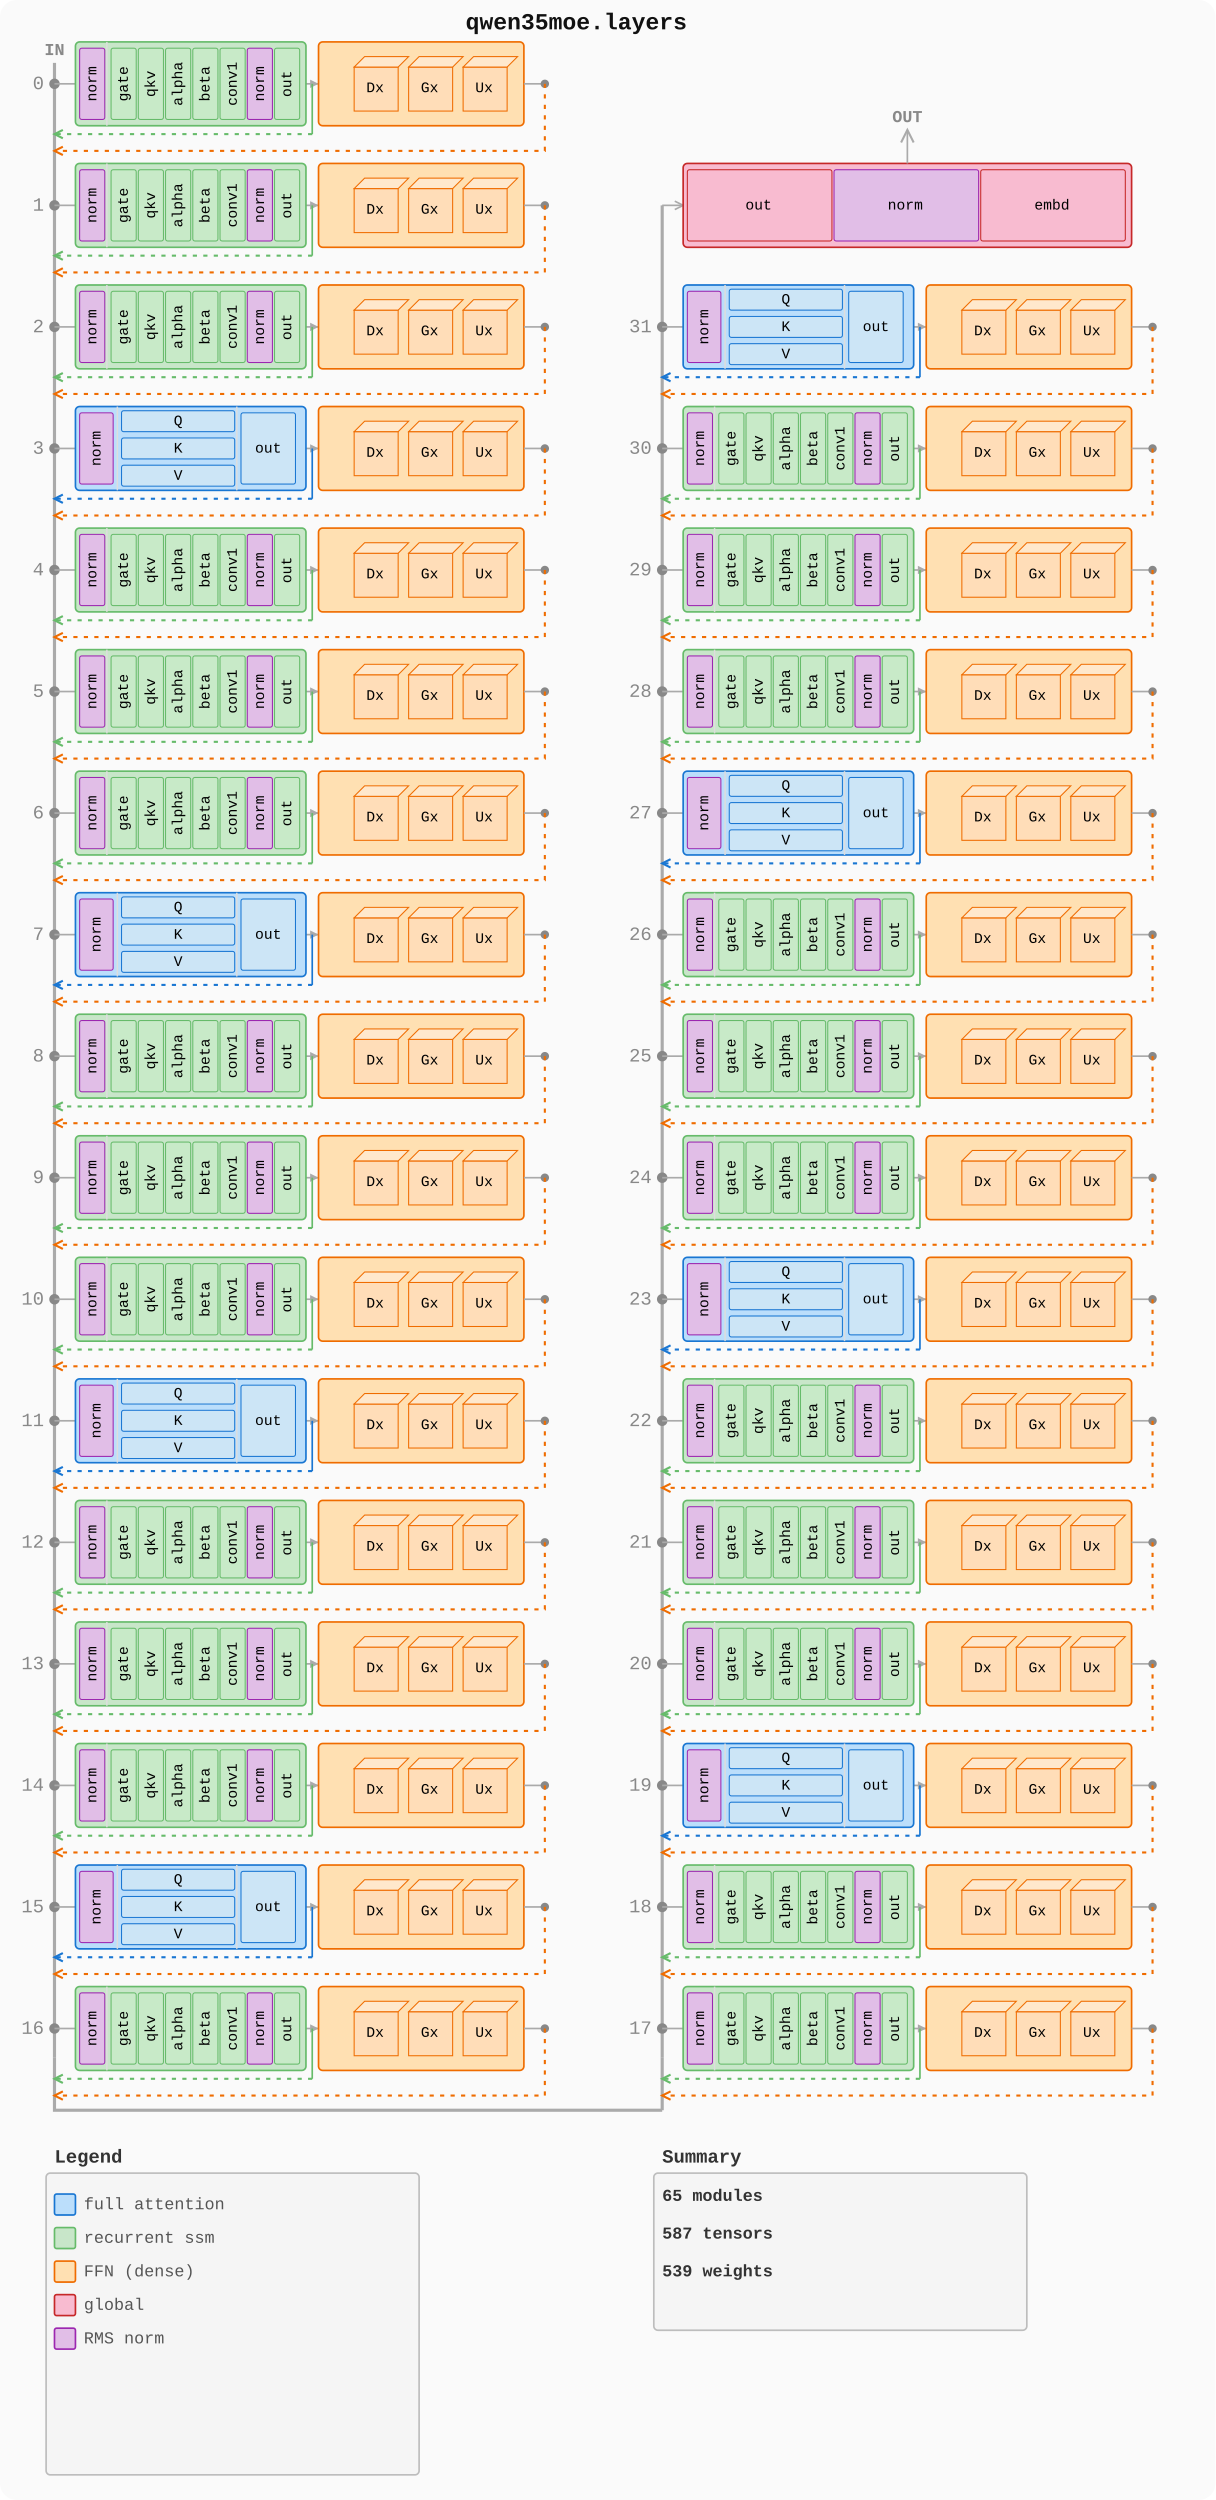
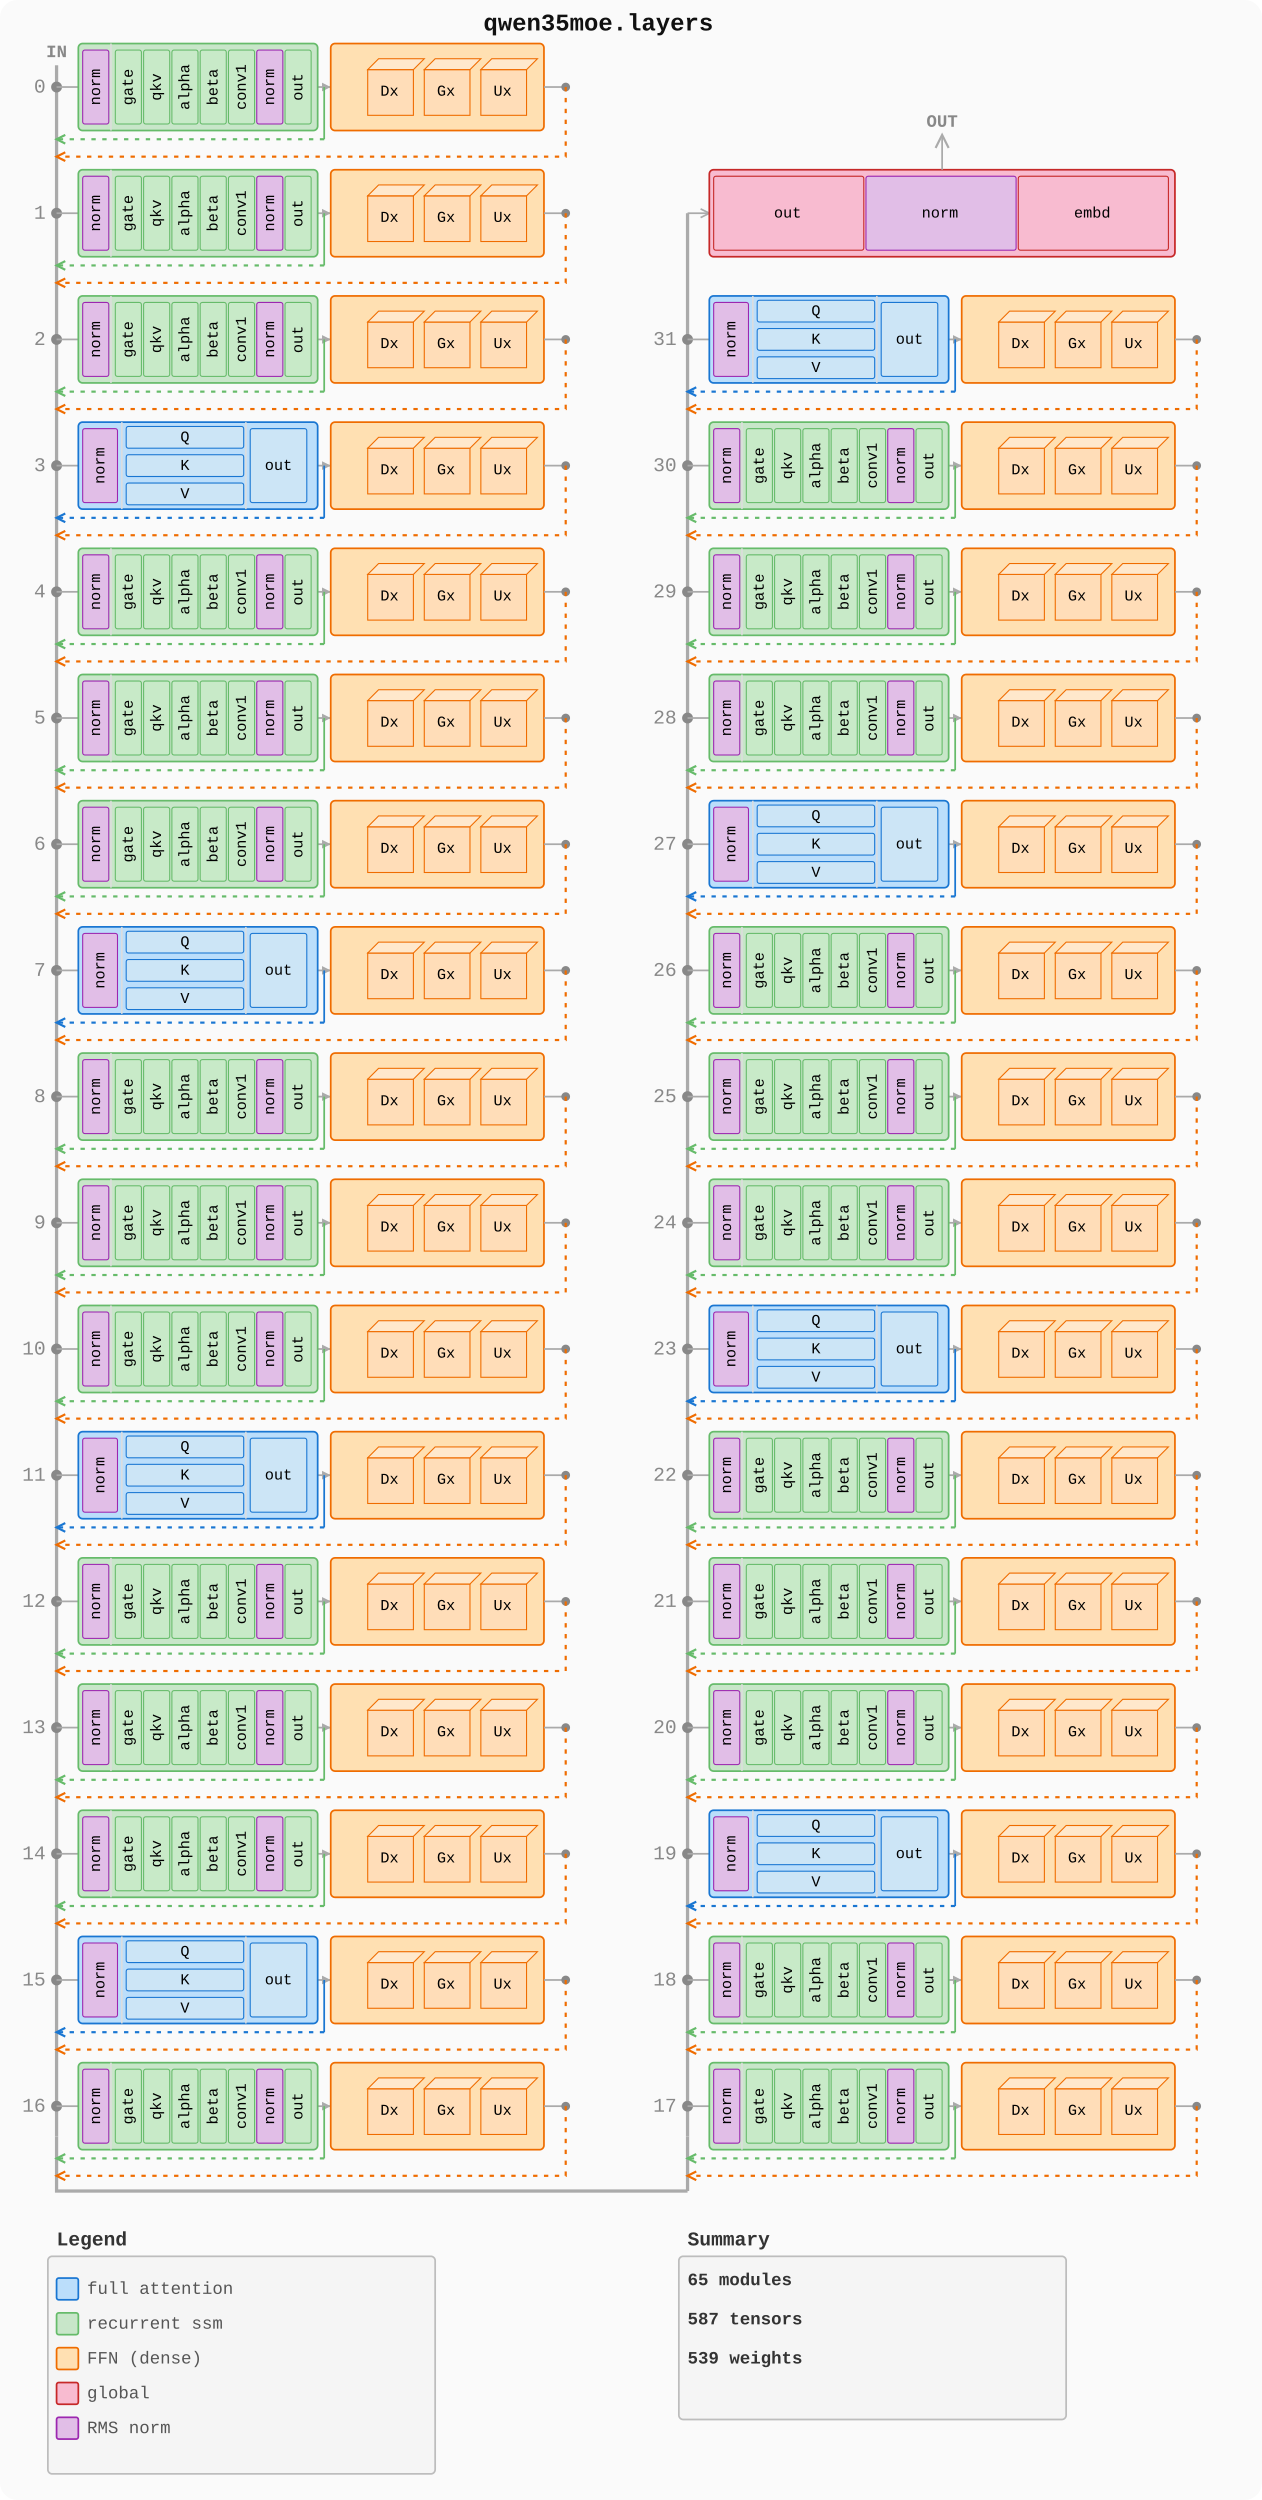
- <svg xmlns="http://www.w3.org/2000/svg" viewBox="0 0 580 1193">
+ <svg xmlns="http://www.w3.org/2000/svg" viewBox="0 0 580 1149">
  <style>
  text { font-family: 'Courier New', monospace; }
  .title { font-size: 11px; font-weight: bold; fill: #111111; }
  .hdr   { font-size: 9px; font-weight: bold; fill: #333333; text-anchor: middle; dominant-baseline: middle; }
  .lbl   { font-size: 9px; fill: #888888; text-anchor: end; dominant-baseline: middle; }
  .tlbl  { font-size: 7px; fill: #000000; text-anchor: middle; dominant-baseline: middle; }
  .io    { font-size: 8px; font-weight: bold; fill: #888888; text-anchor: middle; dominant-baseline: middle; }
  .gtxt  { font-size: 9px; text-anchor: middle; dominant-baseline: middle; }
  .ltxt  { font-size: 8px; fill: #555555; dominant-baseline: middle; }
  .shdr  { font-size: 8px; font-weight: bold; fill: #333333; dominant-baseline: middle; }
</style>
  <defs>
    <linearGradient id="zm_full_attention" x1="0" y1="0" x2="0" y2="1">
      <stop offset="0%%" stop-color="#e3f2fd" />
      <stop offset="100%%" stop-color="#bbdefb" />
+     </linearGradient>
+     <linearGradient id="zm_swa" x1="0" y1="0" x2="0" y2="1">
+       <stop offset="0%%" stop-color="#e0f7fa" />
+       <stop offset="100%%" stop-color="#b2dfdb" />
    </linearGradient>
    <linearGradient id="zm_recurrent" x1="0" y1="0" x2="0" y2="1">
      <stop offset="0%%" stop-color="#e8f5e9" />
      <stop offset="100%%" stop-color="#c8e6c9" />
    </linearGradient>
    <linearGradient id="zm_ffn" x1="0" y1="0" x2="0" y2="1">
      <stop offset="0%%" stop-color="#fff3e0" />
      <stop offset="100%%" stop-color="#ffe0b2" />
    </linearGradient>
    <linearGradient id="zm_global" x1="0" y1="0" x2="0" y2="1">
      <stop offset="0%%" stop-color="#fce4ec" />
      <stop offset="100%%" stop-color="#f8bbd0" />
    </linearGradient>
    <symbol id="blk-full_attention" overflow="visible">
      <rect x="0" y="0" width="110" height="40" fill="url(#zm_full_attention)" stroke="#1976D2" stroke-width="0.8" rx="2" />
      <rect x="2" y="3" width="16" height="34" fill="#e1bee7" stroke="#9C27B0" stroke-width="0.5" rx="1" />
      <text class="tlbl" x="10" y="20" transform="rotate(-90,10,20)">norm</text>
      <line x1="20" y1="0" x2="20" y2="40" stroke="#DDDDDD" stroke-width="0.7" />
      <rect x="22" y="2" width="54" height="10" fill="#cce5f6" stroke="#1976D2" stroke-width="0.5" rx="1" />
      <text class="tlbl" x="49" y="7">Q</text>
      <rect x="22" y="15" width="54" height="10" fill="#cce5f6" stroke="#1976D2" stroke-width="0.5" rx="1" />
      <text class="tlbl" x="49" y="20">K</text>
      <rect x="22" y="28" width="54" height="10" fill="#cce5f6" stroke="#1976D2" stroke-width="0.5" rx="1" />
      <text class="tlbl" x="49" y="33">V</text>
      <line x1="77" y1="0" x2="77" y2="40" stroke="#DDDDDD" stroke-width="0.7" />
      <rect x="79" y="3" width="26" height="34" fill="#cce5f6" stroke="#1976D2" stroke-width="0.5" rx="1" />
      <text class="tlbl" x="92" y="20">out</text>
      <line x1="113" y1="20" x2="113" y2="44" stroke="#1976D2" stroke-width="0.8" />
      <path d="M 113,44 L -10,44" fill="none" stroke="#1976D2" stroke-width="1.0" stroke-dasharray="2,3" />
      <polyline points="-6,42 -10,44 -6,46" fill="none" stroke="#1976D2" stroke-width="1.0" />
    </symbol>
    <symbol id="blk-recurrent_ssm" overflow="visible">
      <rect x="0" y="0" width="110" height="40" fill="url(#zm_recurrent)" stroke="#66BB6A" stroke-width="0.8" rx="2" />
      <rect x="2" y="3" width="12" height="34" fill="#e1bee7" stroke="#9C27B0" stroke-width="0.5" rx="1" />
      <text class="tlbl" x="8" y="20" transform="rotate(-90,8,20)">norm</text>
      <line x1="15" y1="0" x2="15" y2="40" stroke="#DDDDDD" stroke-width="0.7" />
      <rect x="17" y="3" width="12" height="34" fill="#c8eac8" stroke="#66BB6A" stroke-width="0.5" rx="1" />
      <text class="tlbl" x="23" y="20" transform="rotate(-90,23,20)">gate</text>
      <rect x="30" y="3" width="12" height="34" fill="#c8eac8" stroke="#66BB6A" stroke-width="0.5" rx="1" />
      <text class="tlbl" x="36" y="20" transform="rotate(-90,36,20)">qkv</text>
      <rect x="43" y="3" width="12" height="34" fill="#c8eac8" stroke="#66BB6A" stroke-width="0.5" rx="1" />
      <text class="tlbl" x="49" y="20" transform="rotate(-90,49,20)">alpha</text>
      <rect x="56" y="3" width="12" height="34" fill="#c8eac8" stroke="#66BB6A" stroke-width="0.5" rx="1" />
      <text class="tlbl" x="62" y="20" transform="rotate(-90,62,20)">beta</text>
      <rect x="69" y="3" width="12" height="34" fill="#c8eac8" stroke="#66BB6A" stroke-width="0.5" rx="1" />
      <text class="tlbl" x="75" y="20" transform="rotate(-90,75,20)">conv1</text>
      <rect x="82" y="3" width="12" height="34" fill="#e1bee7" stroke="#9C27B0" stroke-width="0.5" rx="1" />
      <text class="tlbl" x="88" y="20" transform="rotate(-90,88,20)">norm</text>
      <rect x="95" y="3" width="12" height="34" fill="#c8eac8" stroke="#66BB6A" stroke-width="0.5" rx="1" />
      <text class="tlbl" x="101" y="20" transform="rotate(-90,101,20)">out</text>
      <line x1="113" y1="20" x2="113" y2="44" stroke="#66BB6A" stroke-width="0.8" />
      <path d="M 113,44 L -10,44" fill="none" stroke="#66BB6A" stroke-width="1.0" stroke-dasharray="2,3" />
      <polyline points="-6,42 -10,44 -6,46" fill="none" stroke="#66BB6A" stroke-width="1.0" />
    </symbol>
    <symbol id="ffn-moe" overflow="visible">
      <rect x="0" y="0" width="98" height="40" fill="url(#zm_ffn)" stroke="#EF6C00" stroke-width="0.8" rx="2" />
      <rect x="17" y="12" width="21" height="21" fill="#ffddb8" stroke="#EF6C00" stroke-width="0.5" />
      <polygon points="17,12 22,7 43,7 38,12" fill="#ffe8cc" stroke="#EF6C00" stroke-width="0.5" />
      <text class="tlbl" x="27" y="22">Dx</text>
      <rect x="43" y="12" width="21" height="21" fill="#ffddb8" stroke="#EF6C00" stroke-width="0.5" />
      <polygon points="43,12 48,7 69,7 64,12" fill="#ffe8cc" stroke="#EF6C00" stroke-width="0.5" />
      <text class="tlbl" x="53" y="22">Gx</text>
      <rect x="69" y="12" width="21" height="21" fill="#ffddb8" stroke="#EF6C00" stroke-width="0.5" />
      <polygon points="69,12 74,7 95,7 90,12" fill="#ffe8cc" stroke="#EF6C00" stroke-width="0.5" />
      <text class="tlbl" x="79" y="22">Ux</text>
      <line x1="98" y1="20" x2="108" y2="20" stroke="#AAAAAA" stroke-width="0.8" />
      <circle cx="108" cy="20" r="2" fill="#888888" />
      <path d="M 108,20 L 108,52 L -126,52" fill="none" stroke="#EF6C00" stroke-width="1.0" stroke-dasharray="2,3" />
      <polyline points="-122,50 -126,52 -122,54" fill="none" stroke="#EF6C00" stroke-width="1.0" />
    </symbol>
    <symbol id="row-chrome" overflow="visible">
      <circle cx="26" cy="0" r="2.5" fill="#888888" />
      <line x1="26" y1="0" x2="36" y2="0" stroke="#AAAAAA" stroke-width="0.8" />
      <line x1="146" y1="0" x2="152" y2="0" stroke="#AAAAAA" stroke-width="0.8" />
      <polygon points="148,-2 152,0 148,2" fill="#AAAAAA" />
    </symbol>
    <symbol id="global-row" overflow="visible">
      <line x1="26" y1="0" x2="36" y2="0" stroke="#AAAAAA" stroke-width="0.8" />
      <polyline points="32,-2 36,0 32,2" fill="none" stroke="#AAAAAA" stroke-width="0.8" />
      <rect x="36" y="-20" width="214" height="40" fill="url(#zm_global)" stroke="#C62828" stroke-width="0.8" rx="2" />
      <rect x="38" y="-17" width="69" height="34" fill="#f8bbd0" stroke="#C62828" stroke-width="0.5" rx="1" />
      <text class="tlbl" x="72" y="0">out</text>
      <rect x="108" y="-17" width="69" height="34" fill="#e1bee7" stroke="#9C27B0" stroke-width="0.5" rx="1" />
      <text class="tlbl" x="142" y="0">norm</text>
      <rect x="178" y="-17" width="69" height="34" fill="#f8bbd0" stroke="#C62828" stroke-width="0.5" rx="1" />
      <text class="tlbl" x="212" y="0">embd</text>
      <line x1="143" y1="-20" x2="143" y2="-36" stroke="#AAAAAA" stroke-width="0.8" />
      <polyline points="140,-30 143,-36 146,-30" fill="none" stroke="#AAAAAA" stroke-width="1" />
      <text class="io" x="143" y="-42">OUT</text>
    </symbol>
    <symbol id="legend" overflow="visible">
      <text style="font-size:9px;font-weight:bold;fill:#333333;font-family:'Courier New',monospace" x="4" y="-5">Legend</text>
-       <rect width="178" height="144" fill="#f5f5f5" stroke="#bdbdbd" stroke-width="0.8" rx="2" />
+       <rect width="178" height="100" fill="#f5f5f5" stroke="#bdbdbd" stroke-width="0.8" rx="2" />
      <rect x="4" y="10" width="10" height="10" fill="url(#zm_full_attention)" stroke="#1976D2" stroke-width="0.8" rx="1" />
      <text class="ltxt" x="18" y="15">full attention</text>
      <rect x="4" y="26" width="10" height="10" fill="url(#zm_recurrent)" stroke="#66BB6A" stroke-width="0.8" rx="1" />
      <text class="ltxt" x="18" y="31">recurrent ssm</text>
      <rect x="4" y="42" width="10" height="10" fill="url(#zm_ffn)" stroke="#EF6C00" stroke-width="0.8" rx="1" />
      <text class="ltxt" x="18" y="47">FFN (dense)</text>
      <rect x="4" y="58" width="10" height="10" fill="url(#zm_global)" stroke="#C62828" stroke-width="0.8" rx="1" />
      <text class="ltxt" x="18" y="63">global</text>
      <rect x="4" y="74" width="10" height="10" fill="#e1bee7" stroke="#9C27B0" stroke-width="0.8" rx="1" />
      <text class="ltxt" x="18" y="79">RMS norm</text>
    </symbol>
    <symbol id="summary" overflow="visible">
      <text style="font-size:9px;font-weight:bold;fill:#333333;font-family:'Courier New',monospace" x="4" y="-5">Summary</text>
      <rect width="178" height="75" fill="#f5f5f5" stroke="#bdbdbd" stroke-width="0.8" rx="2" />
      <text class="shdr" x="4" y="11">65 modules</text>
      <text class="shdr" x="4" y="29">587 tensors</text>
      <text class="shdr" x="4" y="47">539 weights</text>
    </symbol>
  </defs>
-   <rect width="580" height="1193" fill="#fafafa" rx="8" />
+   <rect width="580" height="1149" fill="#fafafa" rx="8" />
  <text class="title" x="275" y="14" text-anchor="middle">qwen35moe.layers</text>
  <line x1="26" y1="30" x2="26" y2="982" stroke="#AAAAAA" stroke-width="1.5" />
  <text class="io" x="26" y="24">IN</text>
  <path d="M 26,982 L 26,1007 L 316,1007" fill="none" stroke="#AAAAAA" stroke-width="1.5" />
  <line x1="316" y1="1007" x2="316" y2="982" stroke="#AAAAAA" stroke-width="1.5" />
  <line x1="316" y1="982" x2="316" y2="98" stroke="#AAAAAA" stroke-width="1.5" />
  <use href="#row-chrome" transform="translate(0,40)" />
  <text class="lbl" x="21" y="40">0</text>
  <use href="#blk-recurrent_ssm" transform="translate(36,20)" />
  <use href="#ffn-moe" transform="translate(152,20)" />
  <use href="#row-chrome" transform="translate(0,98)" />
  <text class="lbl" x="21" y="98">1</text>
  <use href="#blk-recurrent_ssm" transform="translate(36,78)" />
  <use href="#ffn-moe" transform="translate(152,78)" />
  <use href="#row-chrome" transform="translate(0,156)" />
  <text class="lbl" x="21" y="156">2</text>
  <use href="#blk-recurrent_ssm" transform="translate(36,136)" />
  <use href="#ffn-moe" transform="translate(152,136)" />
  <use href="#row-chrome" transform="translate(0,214)" />
  <text class="lbl" x="21" y="214">3</text>
  <use href="#blk-full_attention" transform="translate(36,194)" />
  <use href="#ffn-moe" transform="translate(152,194)" />
  <use href="#row-chrome" transform="translate(0,272)" />
  <text class="lbl" x="21" y="272">4</text>
  <use href="#blk-recurrent_ssm" transform="translate(36,252)" />
  <use href="#ffn-moe" transform="translate(152,252)" />
  <use href="#row-chrome" transform="translate(0,330)" />
  <text class="lbl" x="21" y="330">5</text>
  <use href="#blk-recurrent_ssm" transform="translate(36,310)" />
  <use href="#ffn-moe" transform="translate(152,310)" />
  <use href="#row-chrome" transform="translate(0,388)" />
  <text class="lbl" x="21" y="388">6</text>
  <use href="#blk-recurrent_ssm" transform="translate(36,368)" />
  <use href="#ffn-moe" transform="translate(152,368)" />
  <use href="#row-chrome" transform="translate(0,446)" />
  <text class="lbl" x="21" y="446">7</text>
  <use href="#blk-full_attention" transform="translate(36,426)" />
  <use href="#ffn-moe" transform="translate(152,426)" />
  <use href="#row-chrome" transform="translate(0,504)" />
  <text class="lbl" x="21" y="504">8</text>
  <use href="#blk-recurrent_ssm" transform="translate(36,484)" />
  <use href="#ffn-moe" transform="translate(152,484)" />
  <use href="#row-chrome" transform="translate(0,562)" />
  <text class="lbl" x="21" y="562">9</text>
  <use href="#blk-recurrent_ssm" transform="translate(36,542)" />
  <use href="#ffn-moe" transform="translate(152,542)" />
  <use href="#row-chrome" transform="translate(0,620)" />
  <text class="lbl" x="21" y="620">10</text>
  <use href="#blk-recurrent_ssm" transform="translate(36,600)" />
  <use href="#ffn-moe" transform="translate(152,600)" />
  <use href="#row-chrome" transform="translate(0,678)" />
  <text class="lbl" x="21" y="678">11</text>
  <use href="#blk-full_attention" transform="translate(36,658)" />
  <use href="#ffn-moe" transform="translate(152,658)" />
  <use href="#row-chrome" transform="translate(0,736)" />
  <text class="lbl" x="21" y="736">12</text>
  <use href="#blk-recurrent_ssm" transform="translate(36,716)" />
  <use href="#ffn-moe" transform="translate(152,716)" />
  <use href="#row-chrome" transform="translate(0,794)" />
  <text class="lbl" x="21" y="794">13</text>
  <use href="#blk-recurrent_ssm" transform="translate(36,774)" />
  <use href="#ffn-moe" transform="translate(152,774)" />
  <use href="#row-chrome" transform="translate(0,852)" />
  <text class="lbl" x="21" y="852">14</text>
  <use href="#blk-recurrent_ssm" transform="translate(36,832)" />
  <use href="#ffn-moe" transform="translate(152,832)" />
  <use href="#row-chrome" transform="translate(0,910)" />
  <text class="lbl" x="21" y="910">15</text>
  <use href="#blk-full_attention" transform="translate(36,890)" />
  <use href="#ffn-moe" transform="translate(152,890)" />
  <use href="#row-chrome" transform="translate(0,968)" />
  <text class="lbl" x="21" y="968">16</text>
  <use href="#blk-recurrent_ssm" transform="translate(36,948)" />
  <use href="#ffn-moe" transform="translate(152,948)" />
  <use href="#row-chrome" transform="translate(290,968)" />
  <text class="lbl" x="311" y="968">17</text>
  <use href="#blk-recurrent_ssm" transform="translate(326,948)" />
  <use href="#ffn-moe" transform="translate(442,948)" />
  <use href="#row-chrome" transform="translate(290,910)" />
  <text class="lbl" x="311" y="910">18</text>
  <use href="#blk-recurrent_ssm" transform="translate(326,890)" />
  <use href="#ffn-moe" transform="translate(442,890)" />
  <use href="#row-chrome" transform="translate(290,852)" />
  <text class="lbl" x="311" y="852">19</text>
  <use href="#blk-full_attention" transform="translate(326,832)" />
  <use href="#ffn-moe" transform="translate(442,832)" />
  <use href="#row-chrome" transform="translate(290,794)" />
  <text class="lbl" x="311" y="794">20</text>
  <use href="#blk-recurrent_ssm" transform="translate(326,774)" />
  <use href="#ffn-moe" transform="translate(442,774)" />
  <use href="#row-chrome" transform="translate(290,736)" />
  <text class="lbl" x="311" y="736">21</text>
  <use href="#blk-recurrent_ssm" transform="translate(326,716)" />
  <use href="#ffn-moe" transform="translate(442,716)" />
  <use href="#row-chrome" transform="translate(290,678)" />
  <text class="lbl" x="311" y="678">22</text>
  <use href="#blk-recurrent_ssm" transform="translate(326,658)" />
  <use href="#ffn-moe" transform="translate(442,658)" />
  <use href="#row-chrome" transform="translate(290,620)" />
  <text class="lbl" x="311" y="620">23</text>
  <use href="#blk-full_attention" transform="translate(326,600)" />
  <use href="#ffn-moe" transform="translate(442,600)" />
  <use href="#row-chrome" transform="translate(290,562)" />
  <text class="lbl" x="311" y="562">24</text>
  <use href="#blk-recurrent_ssm" transform="translate(326,542)" />
  <use href="#ffn-moe" transform="translate(442,542)" />
  <use href="#row-chrome" transform="translate(290,504)" />
  <text class="lbl" x="311" y="504">25</text>
  <use href="#blk-recurrent_ssm" transform="translate(326,484)" />
  <use href="#ffn-moe" transform="translate(442,484)" />
  <use href="#row-chrome" transform="translate(290,446)" />
  <text class="lbl" x="311" y="446">26</text>
  <use href="#blk-recurrent_ssm" transform="translate(326,426)" />
  <use href="#ffn-moe" transform="translate(442,426)" />
  <use href="#row-chrome" transform="translate(290,388)" />
  <text class="lbl" x="311" y="388">27</text>
  <use href="#blk-full_attention" transform="translate(326,368)" />
  <use href="#ffn-moe" transform="translate(442,368)" />
  <use href="#row-chrome" transform="translate(290,330)" />
  <text class="lbl" x="311" y="330">28</text>
  <use href="#blk-recurrent_ssm" transform="translate(326,310)" />
  <use href="#ffn-moe" transform="translate(442,310)" />
  <use href="#row-chrome" transform="translate(290,272)" />
  <text class="lbl" x="311" y="272">29</text>
  <use href="#blk-recurrent_ssm" transform="translate(326,252)" />
  <use href="#ffn-moe" transform="translate(442,252)" />
  <use href="#row-chrome" transform="translate(290,214)" />
  <text class="lbl" x="311" y="214">30</text>
  <use href="#blk-recurrent_ssm" transform="translate(326,194)" />
  <use href="#ffn-moe" transform="translate(442,194)" />
  <use href="#row-chrome" transform="translate(290,156)" />
  <text class="lbl" x="311" y="156">31</text>
  <use href="#blk-full_attention" transform="translate(326,136)" />
  <use href="#ffn-moe" transform="translate(442,136)" />
  <use href="#global-row" transform="translate(290,98)" />
  <use href="#legend" transform="translate(22,1037)" />
  <use href="#summary" transform="translate(312,1037)" />
</svg>
